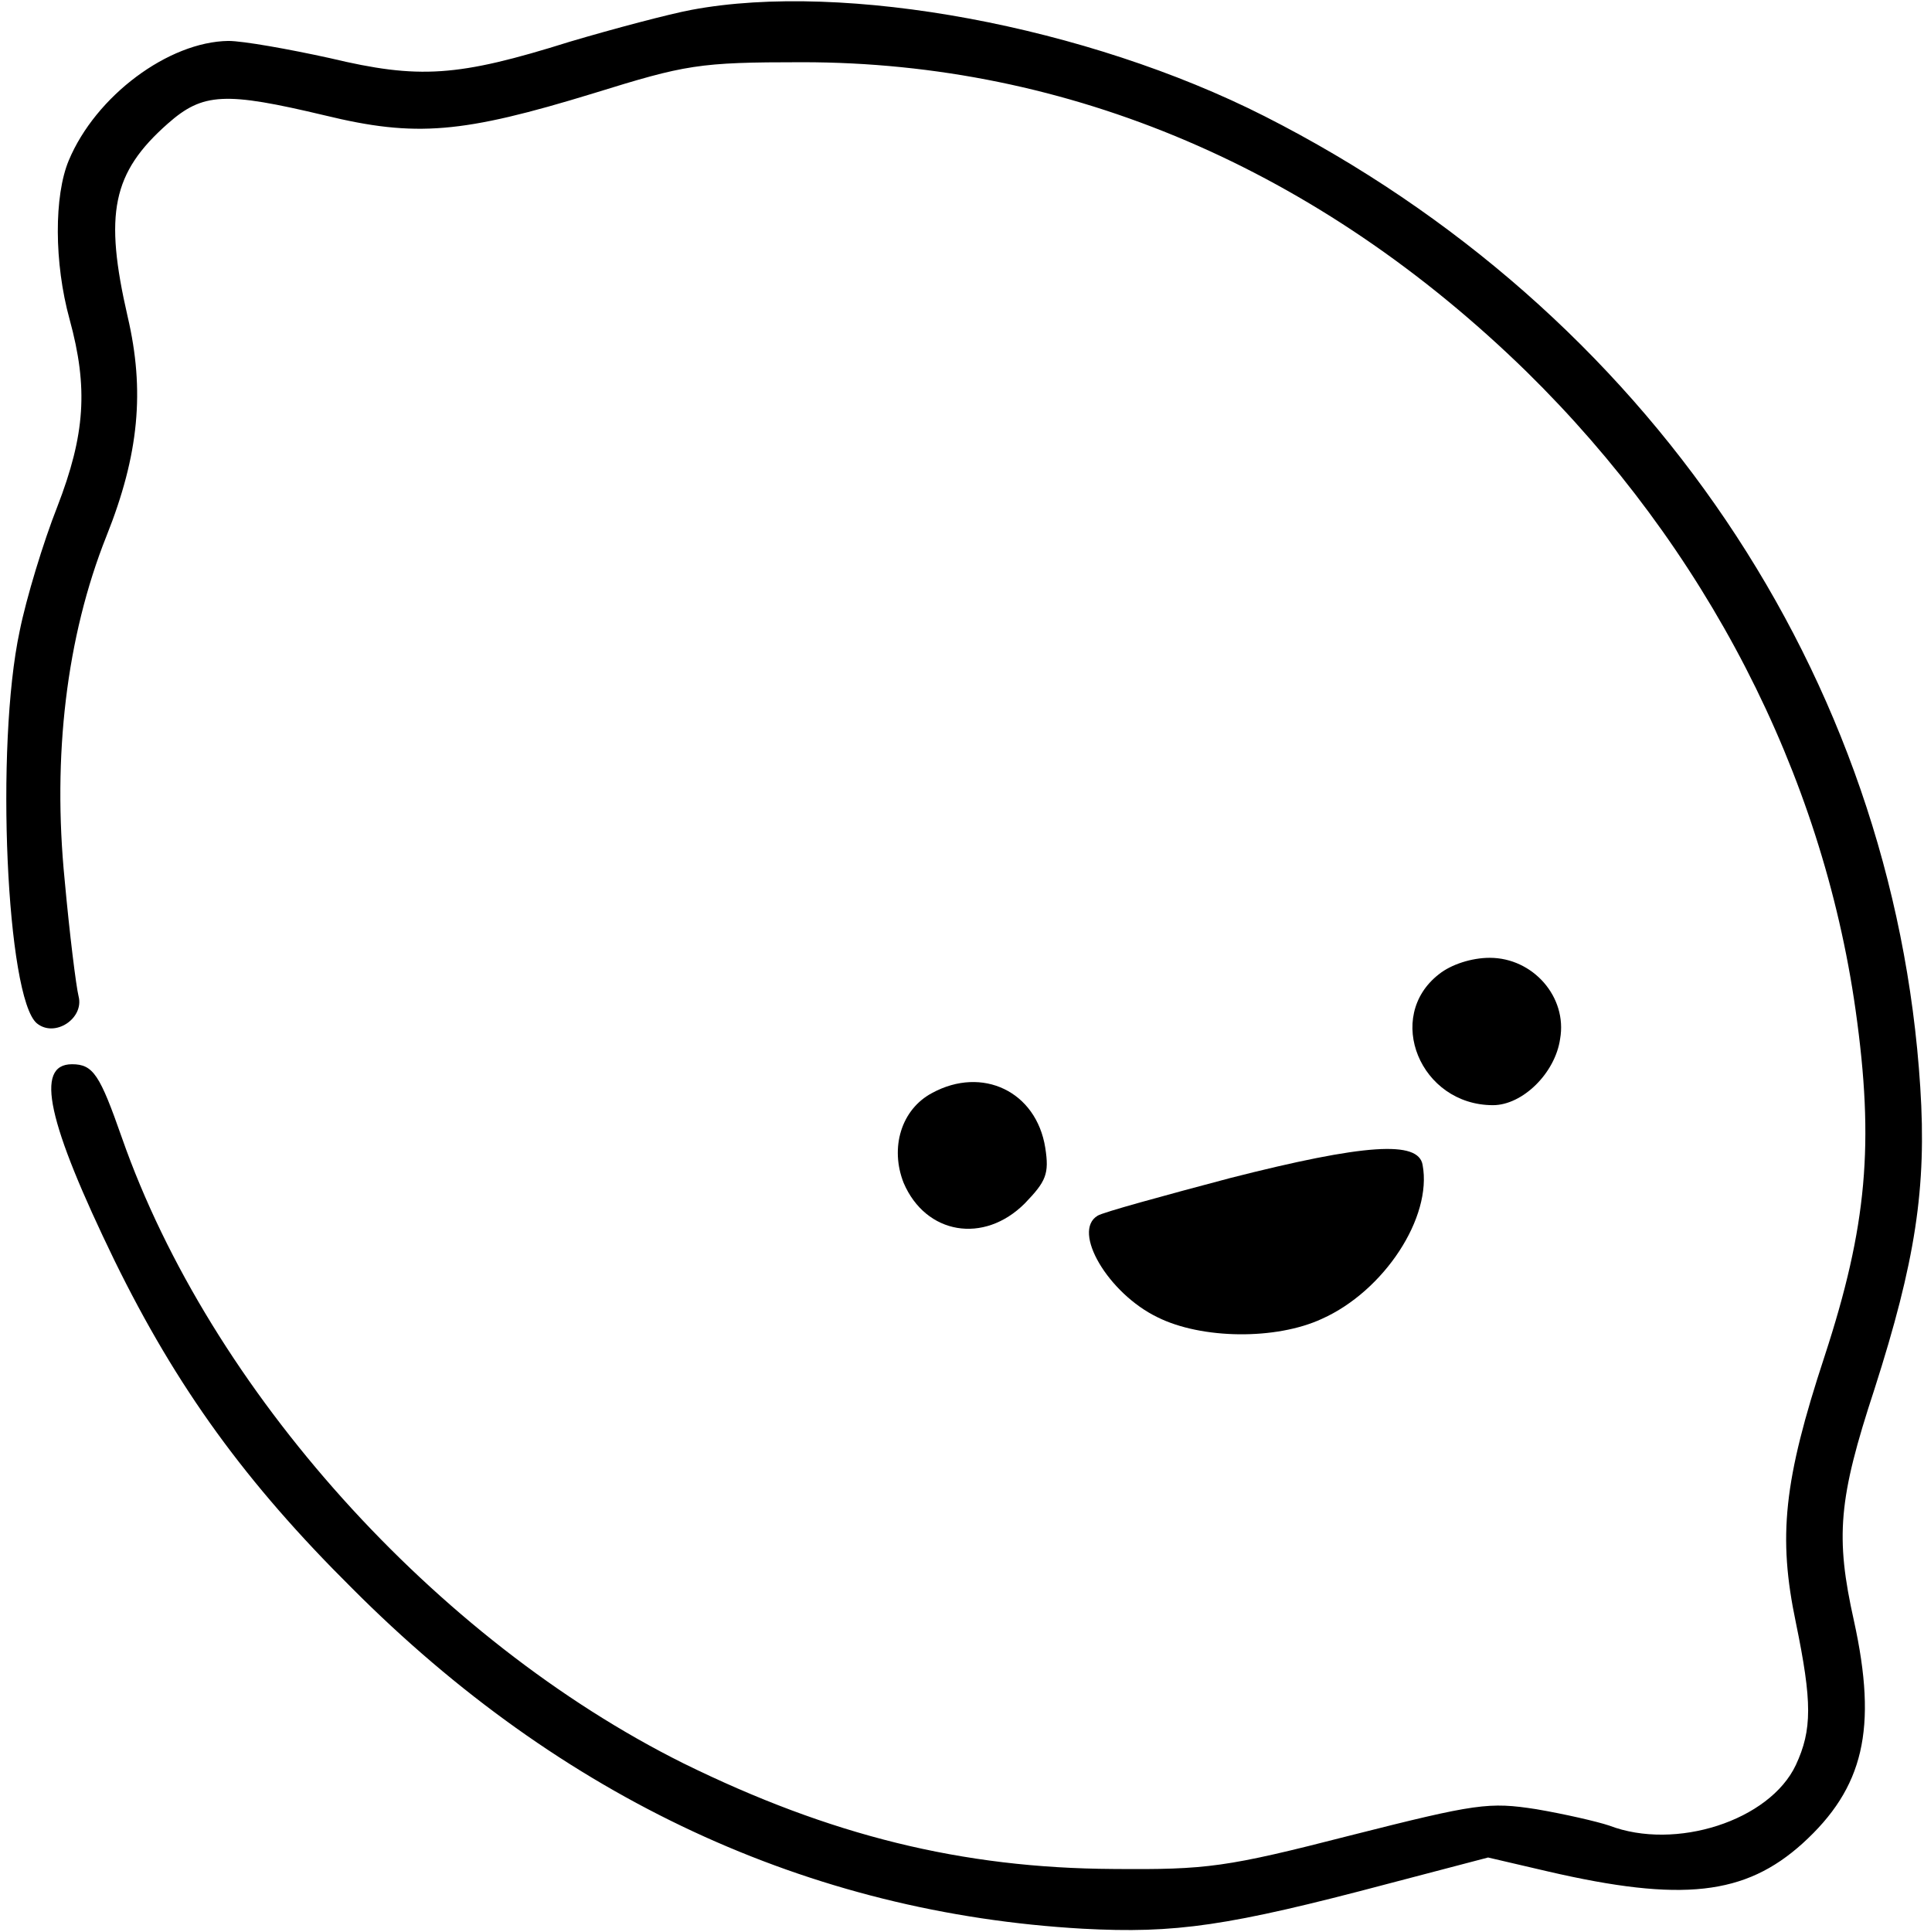
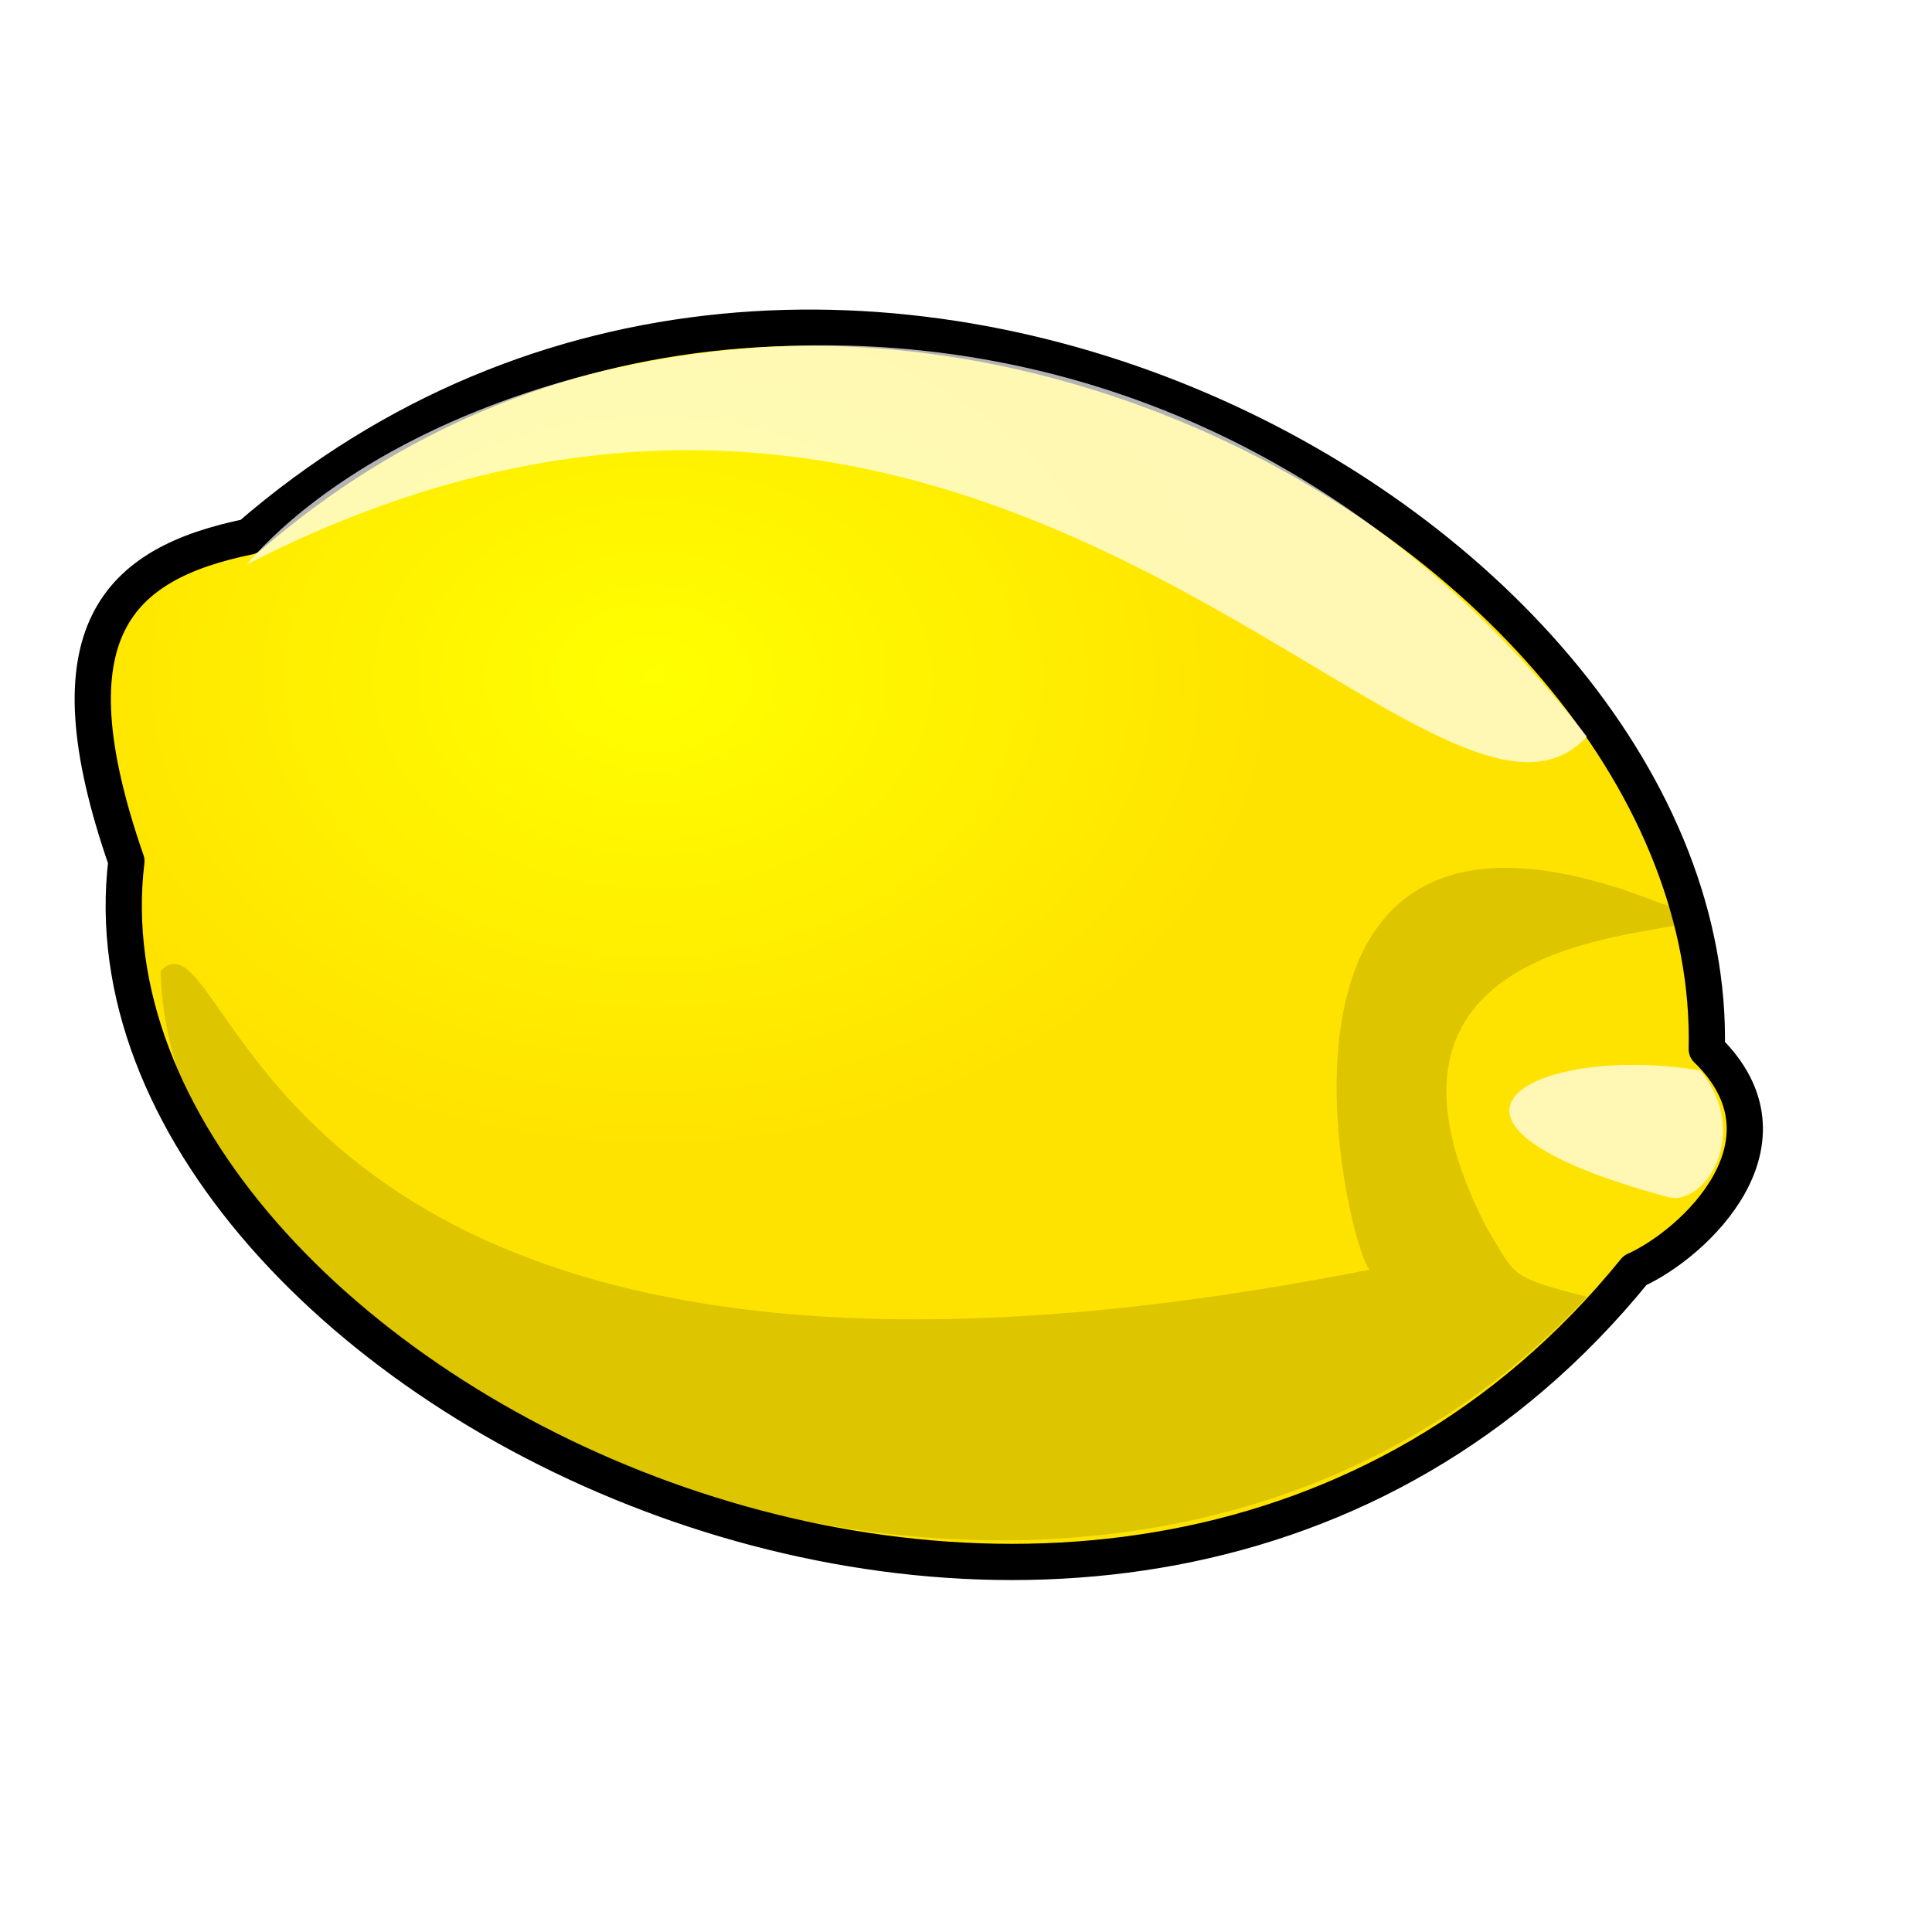
- <svg xmlns="http://www.w3.org/2000/svg" version="1.0" width="235pt" height="236pt" viewBox="0 0 235 236" preserveAspectRatio="xMidYMid meet">
-   <g transform="translate(0,236) scale(0.1,-0.1)" fill="#000000" stroke="none">
-     <path d="M845 2348 c-27 -5 -95 -23 -149 -39 -137 -43 -184 -46 -293 -20 -50 11 -106 21 -124 21 -73 -1 -162 -67 -195 -146 -18 -43 -18 -125 1 -194 23 -84 19 -141 -15 -229 -17 -43 -38 -112 -46 -152 -30 -140 -16 -448 21 -479 22 -18 58 6 51 33 -3 12 -11 76 -17 142 -15 151 2 297 51 420 40 100 47 178 26 268 -29 126 -19 176 49 236 43 38 70 39 192 10 111 -27 168 -22 328 27 113 35 128 38 255 38 326 0 631 -130 885 -378 219 -215 361 -490 402 -780 23 -163 14 -264 -38 -423 -50 -152 -57 -220 -35 -325 20 -97 20 -131 0 -174 -32 -68 -147 -105 -228 -74 -15 5 -54 14 -89 20 -58 9 -73 7 -227 -32 -152 -39 -175 -42 -290 -41 -185 1 -346 41 -525 129 -303 151 -578 456 -686 764 -27 77 -35 90 -61 90 -46 0 -30 -71 52 -240 76 -155 160 -271 290 -400 256 -257 558 -397 893 -416 113 -6 177 3 373 55 l122 32 73 -17 c164 -38 241 -29 311 34 75 68 92 140 63 272 -23 103 -19 149 25 283 50 156 64 246 56 369 -32 502 -334 949 -801 1186 -217 110 -513 165 -700 130z" />
-     <path d="M1758 1170 c-67 -52 -23 -160 66 -160 36 0 76 39 82 81 9 51 -33 99 -86 99 -22 0 -47 -8 -62 -20z" />
-     <path d="M1139 1025 c-38 -20 -52 -67 -35 -110 27 -63 98 -75 148 -25 26 27 30 36 25 68 -11 69 -77 100 -138 67z" />
-     <path d="M1503 921 c-83 -22 -156 -42 -162 -46 -32 -19 13 -95 73 -124 54 -27 145 -28 201 -2 76 34 135 124 123 188 -5 30 -70 26 -235 -16z" />
+ <svg xmlns="http://www.w3.org/2000/svg" xmlns:xlink="http://www.w3.org/1999/xlink" id="svg1" width="400pt" height="400pt">
+   <defs id="defs3">
+     <linearGradient id="linearGradient831">
+       <stop style="stop-color: rgb(255, 255, 0); stop-opacity: 1;" offset="0" id="stop832" />
+       <stop style="stop-color: rgb(255, 227, 0); stop-opacity: 1;" offset="1" id="stop833" />
+     </linearGradient>
+     <radialGradient xlink:href="#linearGradient831" id="radialGradient834" cx="0.337" cy="0.284" r="0.382" fx="0.337" fy="0.284" />
+   </defs>
+   <g id="g838">
+     <path style="fill: url(#radialGradient834) rgb(0, 0, 0); fill-rule: evenodd; stroke: rgb(0, 0, 0); stroke-width: 10; stroke-linejoin: round; stroke-dasharray: none;" d="M 68.708,148.129 C 228.699,9.581 474.457,146.158 471.158,289.655 C 497.548,315.22 467.859,343.26 451.365,350.682 C 309.518,525.517 17.577,382.02 34.896,237.699 C 12.847,174.328 32.422,155.552 68.708,148.129 z " id="path827" />
+     <path style="fill-opacity: 0.133; fill-rule: evenodd; stroke-width: 1pt;" d="M 44.33,267.991 C 65.58,246.741 68.08,411.741 378.08,350.491 C 371.83,344.241 338.08,201.741 458.08,249.241 C 504.955,263.616 358.705,239.553 410.58,339.241 C 418.624,352.337 416.205,352.366 438.08,357.991 C 305.58,500.491 46.83,390.491 44.33,267.991 z " id="path828" />
+     <path style="fill: rgb(255, 255, 255); fill-opacity: 0.7; fill-rule: evenodd; stroke-width: 1pt;" d="M 68.08,155.833 C 124.37,90.491 313.686,43.978 438.08,203.333 C 395.58,249.583 275.58,49.583 68.08,155.833 z " id="path829" />
+     <path style="fill: rgb(255, 255, 255); fill-opacity: 0.7; fill-rule: evenodd; stroke-width: 1pt;" d="M 469.33,295.491 C 483.646,312.991 470.58,332.991 460.58,330.491 C 381.83,309.241 424.33,287.991 469.33,295.491 z " id="path830" />
  </g>
</svg>
